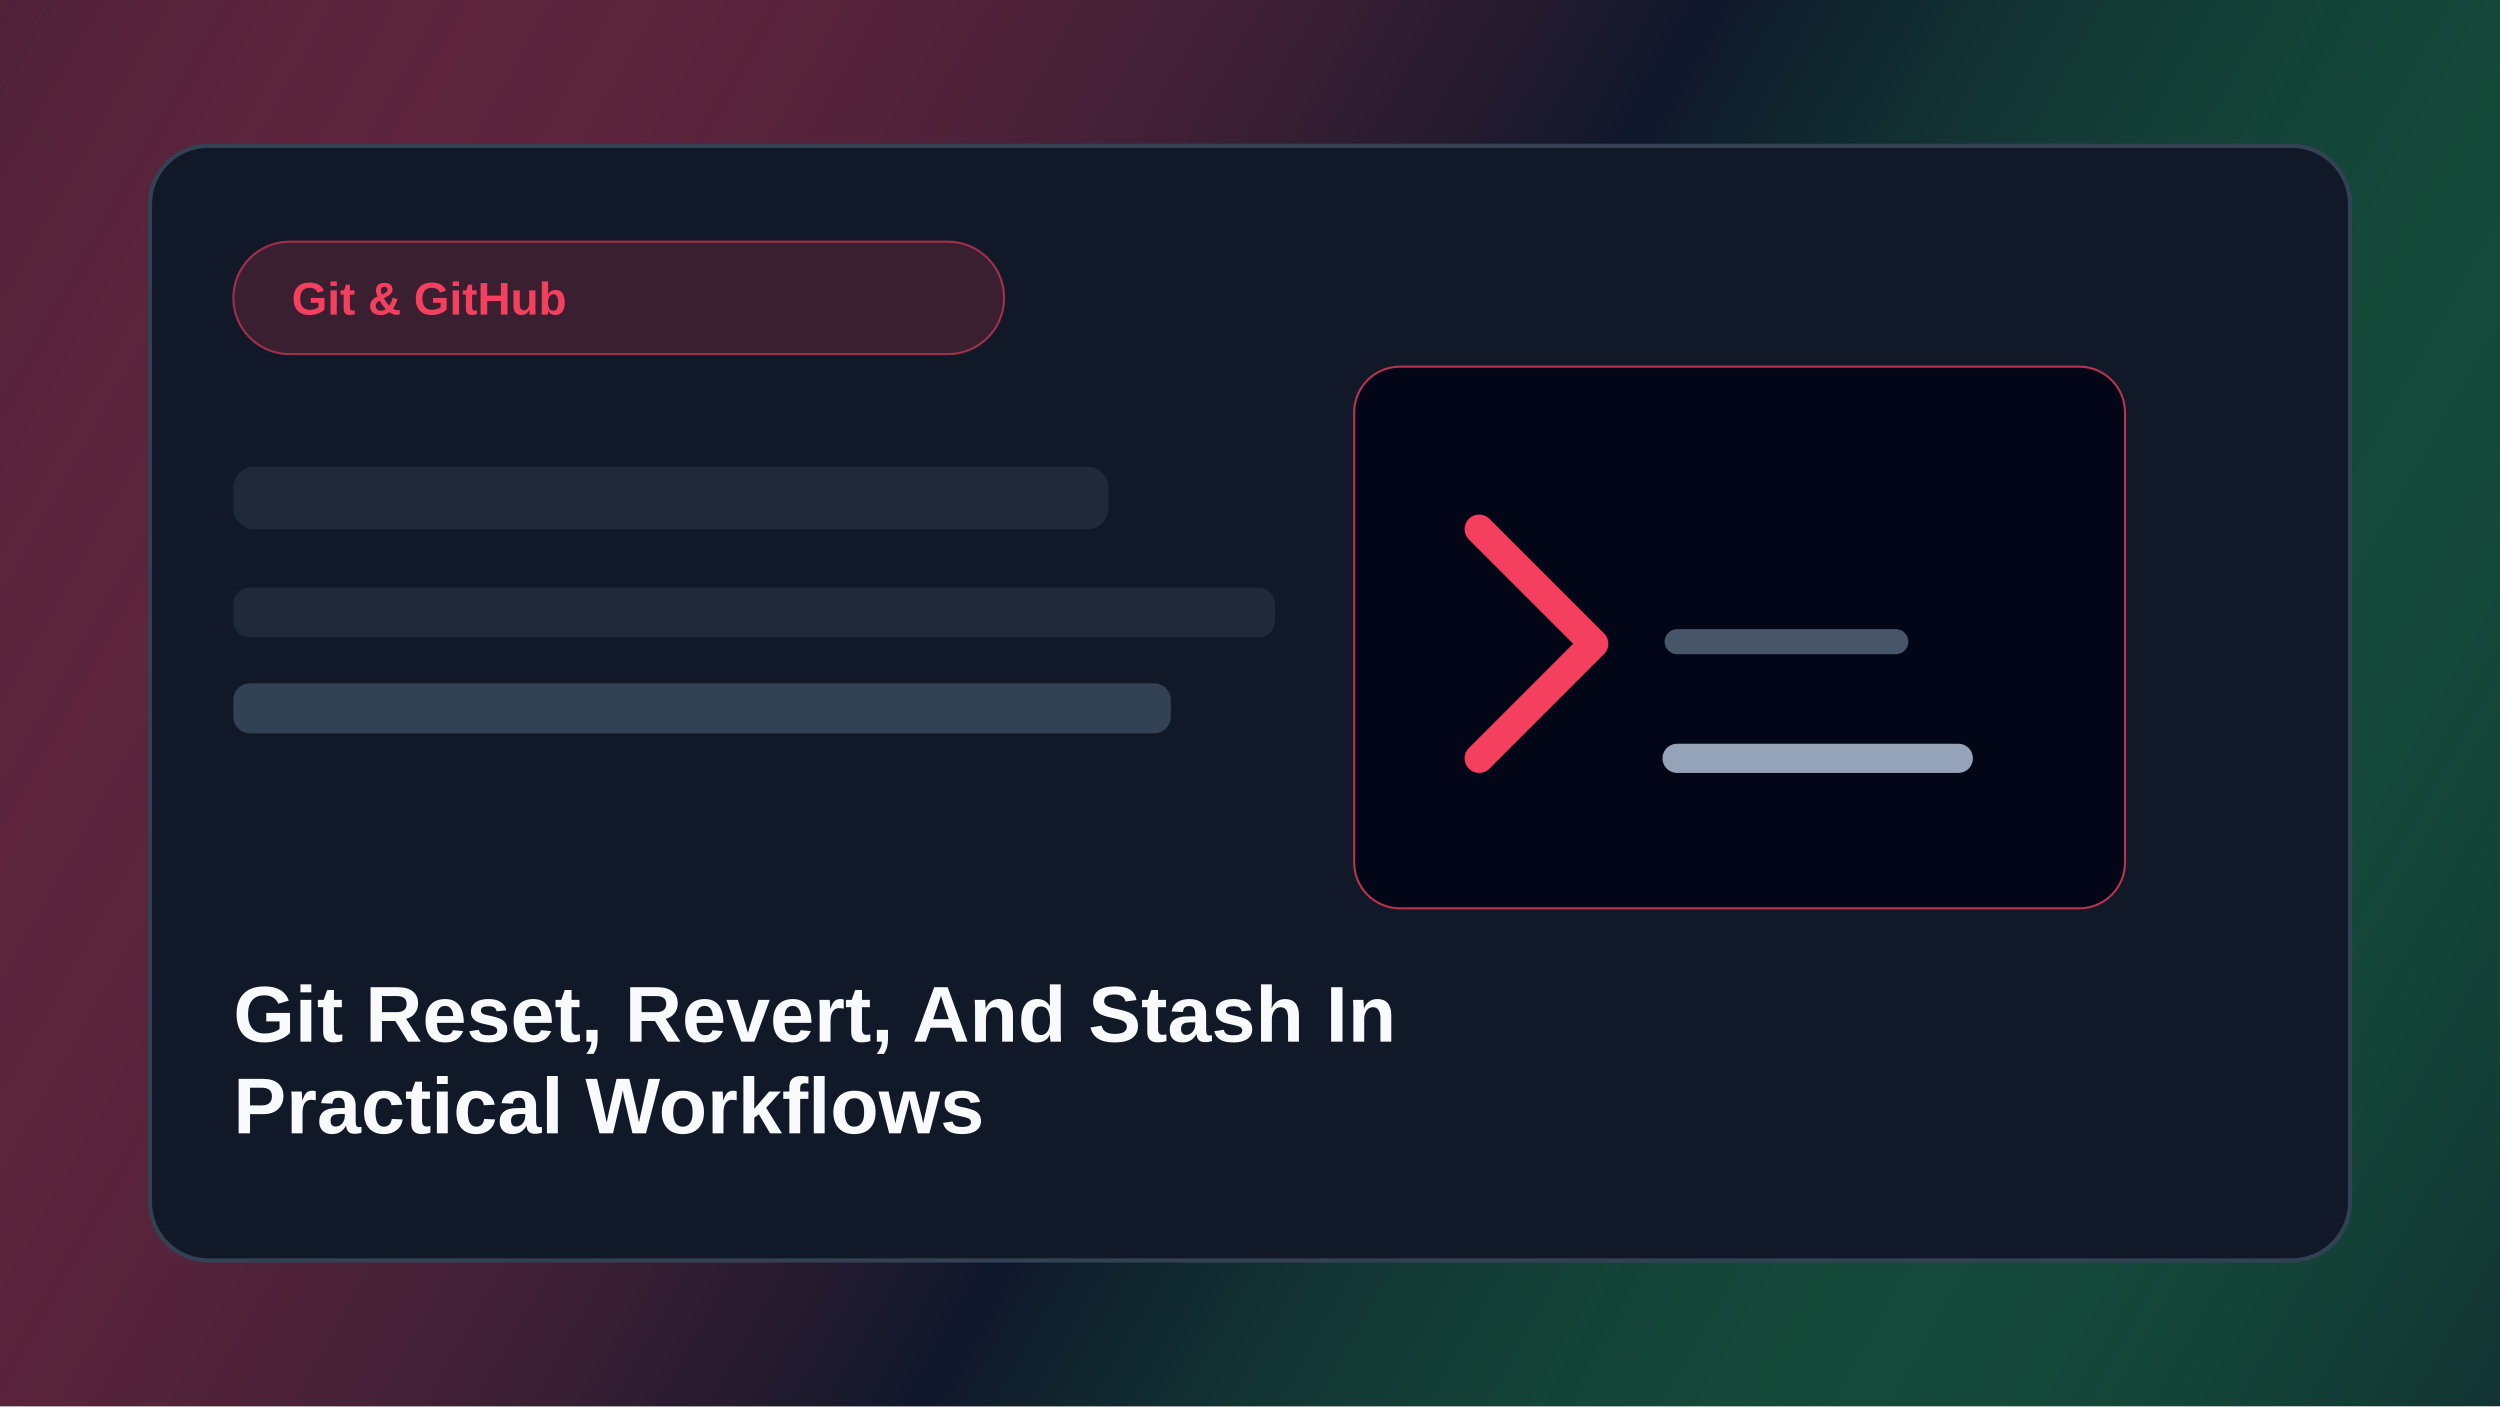
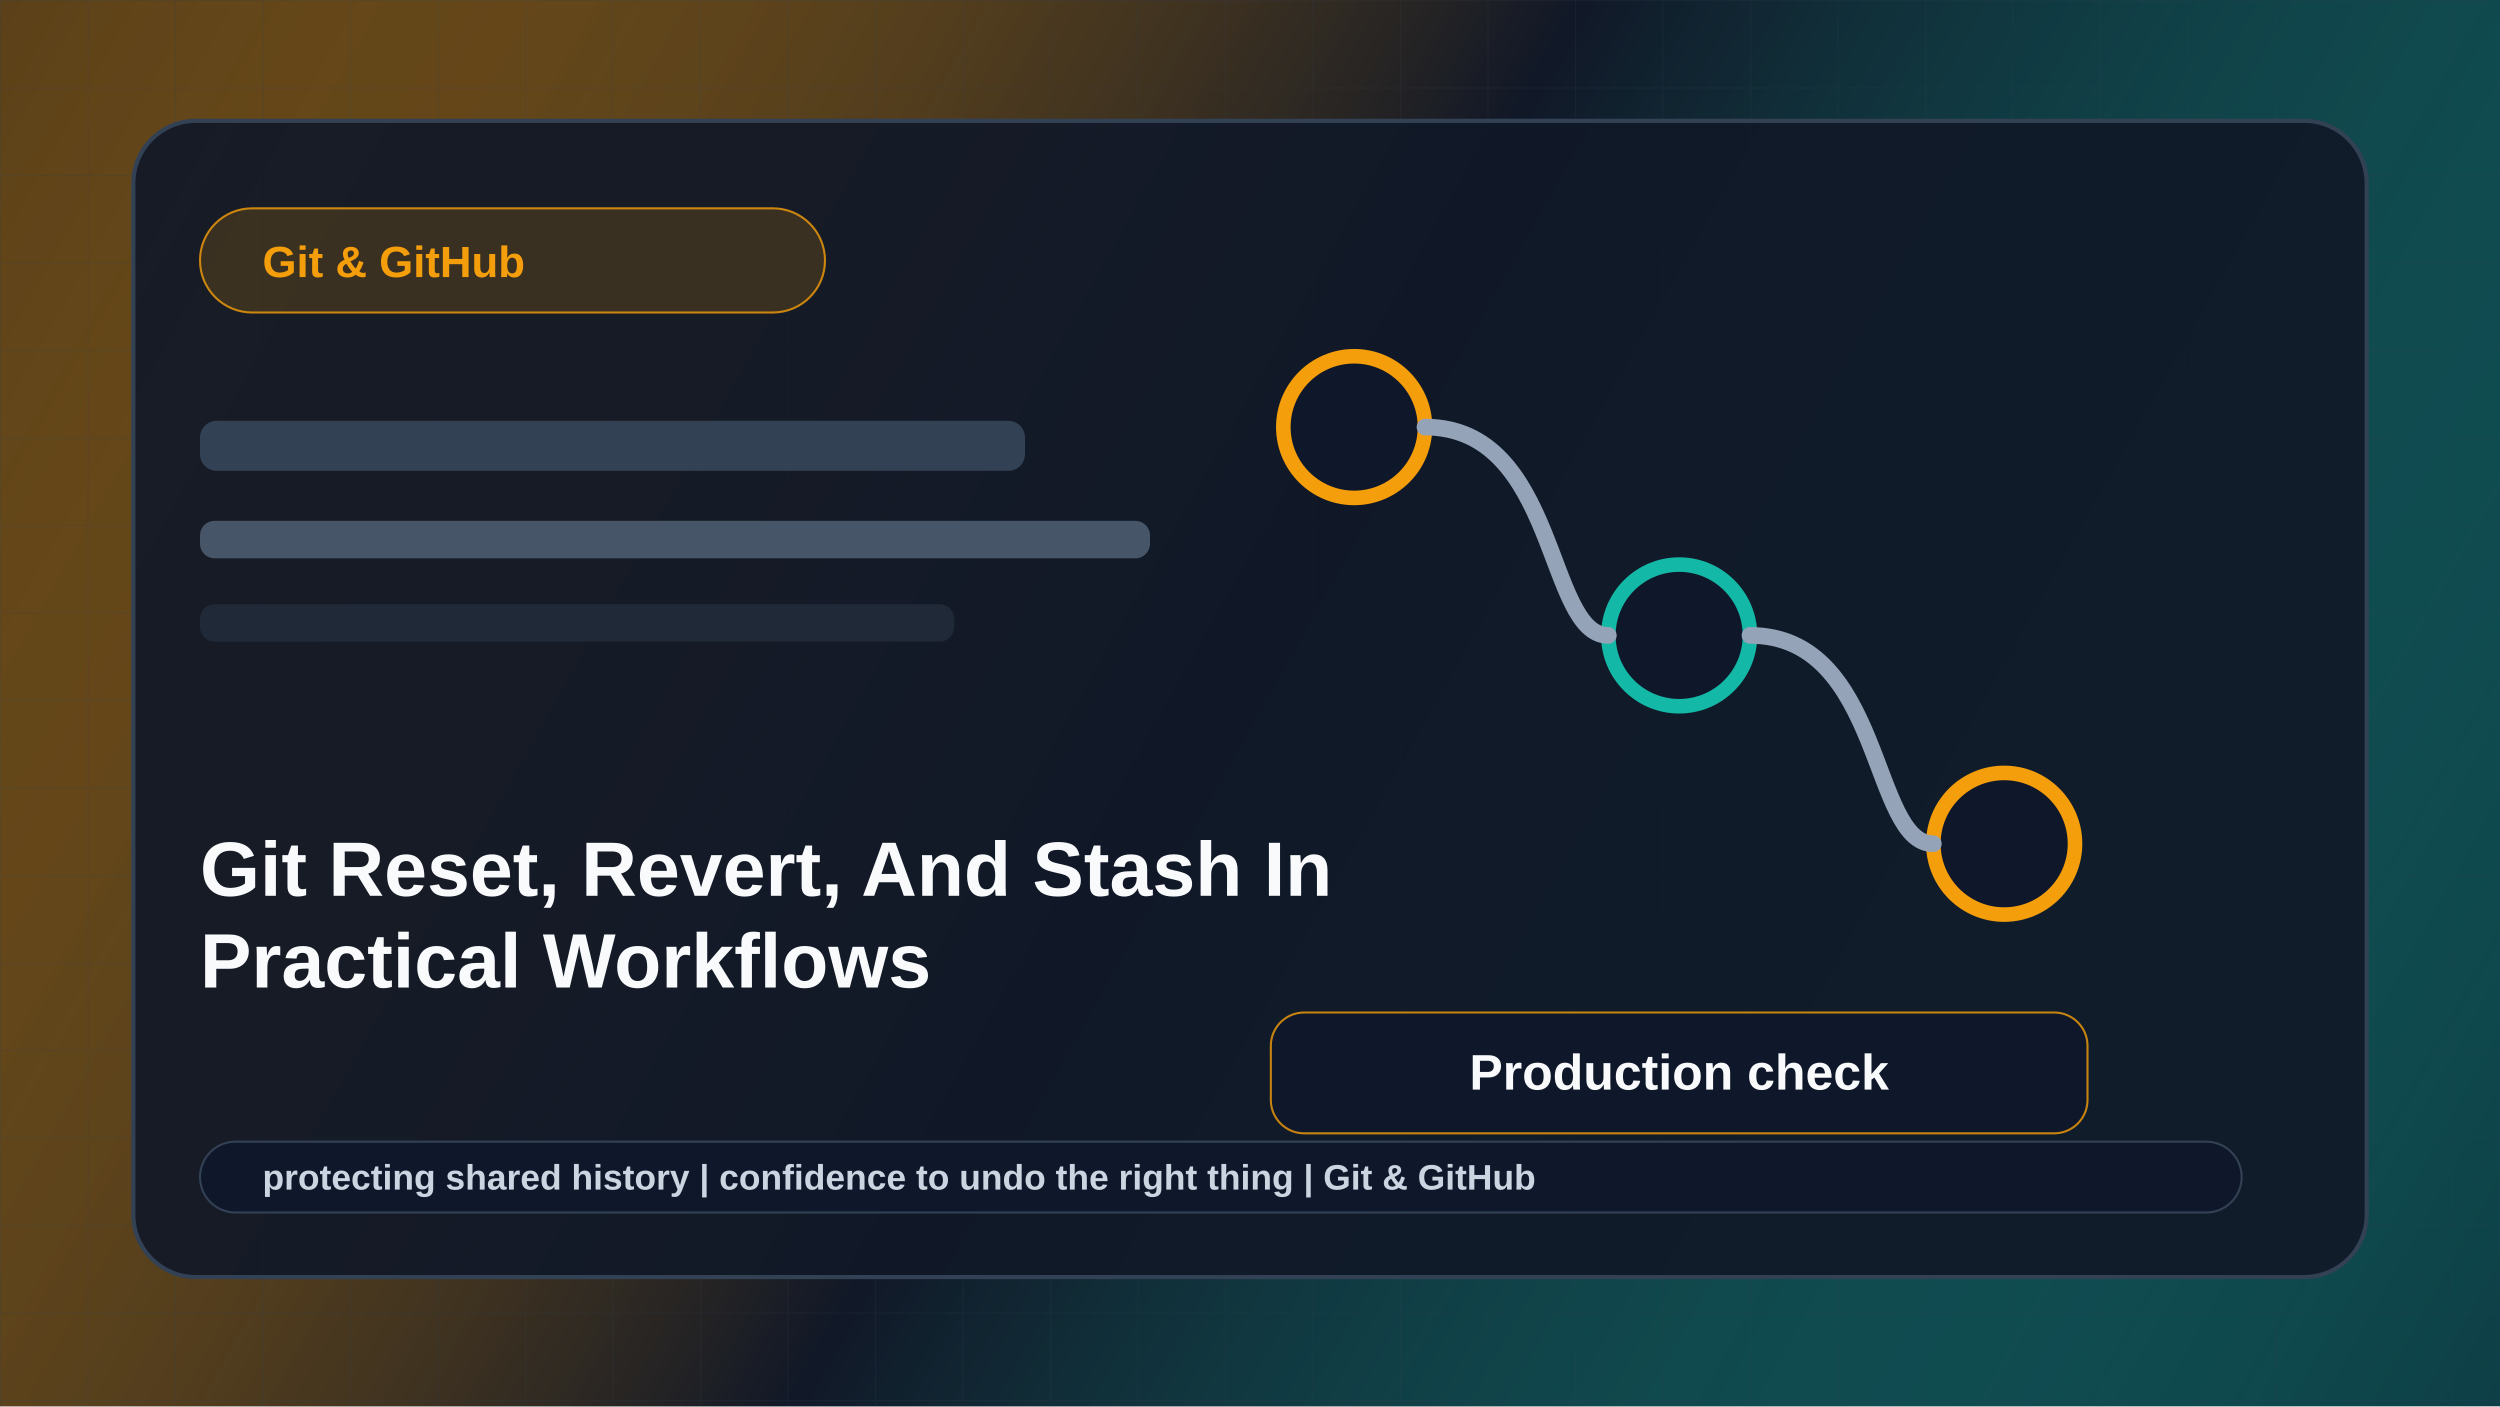
- <svg xmlns="http://www.w3.org/2000/svg" width="1200" height="675" viewBox="0 0 1200 675" fill="none">
-   <rect width="1200" height="675" fill="#0F172A" />
-   <rect width="1200" height="675" fill="url(#bg)" />
-   <rect x="72" y="70" width="1056" height="535" rx="28" fill="#111827" stroke="#334155" stroke-width="2" />
-   <rect x="112" y="116" width="370" height="54" rx="27" fill="#F43F5E" fill-opacity="0.18" stroke="#F43F5E" stroke-opacity="0.6" />
-   <text x="140" y="151" fill="#F43F5E" font-family="Arial, sans-serif" font-size="22" font-weight="700">Git &amp; GitHub</text>
-   <rect x="112" y="224" width="420" height="30" rx="10" fill="#1F2937" />
-   <rect x="112" y="282" width="500" height="24" rx="8" fill="#1F2937" />
-   <rect x="112" y="328" width="450" height="24" rx="8" fill="#334155" />
-   <rect x="650" y="176" width="370" height="260" rx="22" fill="#020617" stroke="#F43F5E" stroke-opacity="0.75" />
-   <path d="M710 254L765 309L710 364" stroke="#F43F5E" stroke-width="14" stroke-linecap="round" stroke-linejoin="round" />
-   <path d="M805 364H940" stroke="#94A3B8" stroke-width="14" stroke-linecap="round" />
-   <path d="M805 308H910" stroke="#475569" stroke-width="12" stroke-linecap="round" />
-   <text x="112" y="500" fill="#F8FAFC" font-family="Arial, sans-serif" font-size="38" font-weight="700">Git Reset, Revert, And Stash In</text>
-   <text x="112" y="544" fill="#F8FAFC" font-family="Arial, sans-serif" font-size="38" font-weight="700">Practical Workflows</text>
+ <svg xmlns="http://www.w3.org/2000/svg" width="1200" height="675" viewBox="0 0 1200 675" role="img" aria-labelledby="title desc">
  <defs>
    <linearGradient id="bg" x1="0" y1="0" x2="1200" y2="675" gradientUnits="userSpaceOnUse">
-       <stop stop-color="#F43F5E" stop-opacity="0.28" />
-       <stop offset="0.52" stop-color="#0F172A" stop-opacity="0.96" />
-       <stop offset="1" stop-color="#22C55E" stop-opacity="0.16" />
+       <stop stop-color="#F59E0B" stop-opacity="0.34" />
+       <stop offset="0.48" stop-color="#111827" stop-opacity="1" />
+       <stop offset="1" stop-color="#14B8A6" stop-opacity="0.28" />
    </linearGradient>
+     <pattern id="grid" width="42" height="42" patternUnits="userSpaceOnUse">
+       <path d="M42 0H0V42" fill="none" stroke="#334155" stroke-opacity="0.35" />
+     </pattern>
  </defs>
+   <rect width="1200" height="675" fill="#0B1020" />
+   <rect width="1200" height="675" fill="url(#bg)" />
+   <rect width="1200" height="675" fill="url(#grid)" opacity="0.55" />
+   <rect x="64" y="58" width="1072" height="555" rx="30" fill="#111827" fill-opacity="0.92" stroke="#334155" stroke-width="2" />
+   <rect x="96" y="100" width="300" height="50" rx="25" fill="#F59E0B" fill-opacity="0.16" stroke="#F59E0B" stroke-opacity="0.8" />
+   <text x="126" y="133" fill="#F59E0B" font-family="Arial, sans-serif" font-size="21" font-weight="800">Git &amp; GitHub</text>
+   <rect x="96" y="202" width="396" height="24" rx="8" fill="#334155" />
+   <rect x="96" y="250" width="456" height="18" rx="7" fill="#475569" />
+   <rect x="96" y="290" width="362" height="18" rx="7" fill="#1F2937" />
+   <circle cx="650" cy="205" r="34" fill="#0F172A" stroke="#F59E0B" stroke-width="7" />
+   <circle cx="806" cy="305" r="34" fill="#0F172A" stroke="#14B8A6" stroke-width="7" />
+   <circle cx="962" cy="405" r="34" fill="#0F172A" stroke="#F59E0B" stroke-width="7" />
+   <path d="M684 205c64 0 58 100 88 100M840 305c64 0 58 100 88 100" stroke="#94A3B8" stroke-width="8" fill="none" stroke-linecap="round" />
+   <rect x="610" y="486" width="392" height="58" rx="16" fill="#0F172A" stroke="#F59E0B" stroke-opacity="0.8" />
+   <text x="806" y="523" text-anchor="middle" fill="#F8FAFC" font-family="Arial" font-size="24" font-weight="700">Production check</text>
+   <rect x="96" y="548" width="980" height="34" rx="17" fill="#0F172A" stroke="#334155" />
+   <text x="126" y="571" fill="#CBD5E1" font-family="Arial, sans-serif" font-size="17" font-weight="700">protecting shared history  |  confidence to undo the right thing  |  Git &amp; GitHub</text>
+   <text x="96" y="430" fill="#F8FAFC" font-family="Arial, sans-serif" font-size="37" font-weight="800">Git Reset, Revert, And Stash In</text>
+   <text x="96" y="474" fill="#F8FAFC" font-family="Arial, sans-serif" font-size="37" font-weight="800">Practical Workflows</text>
</svg>
